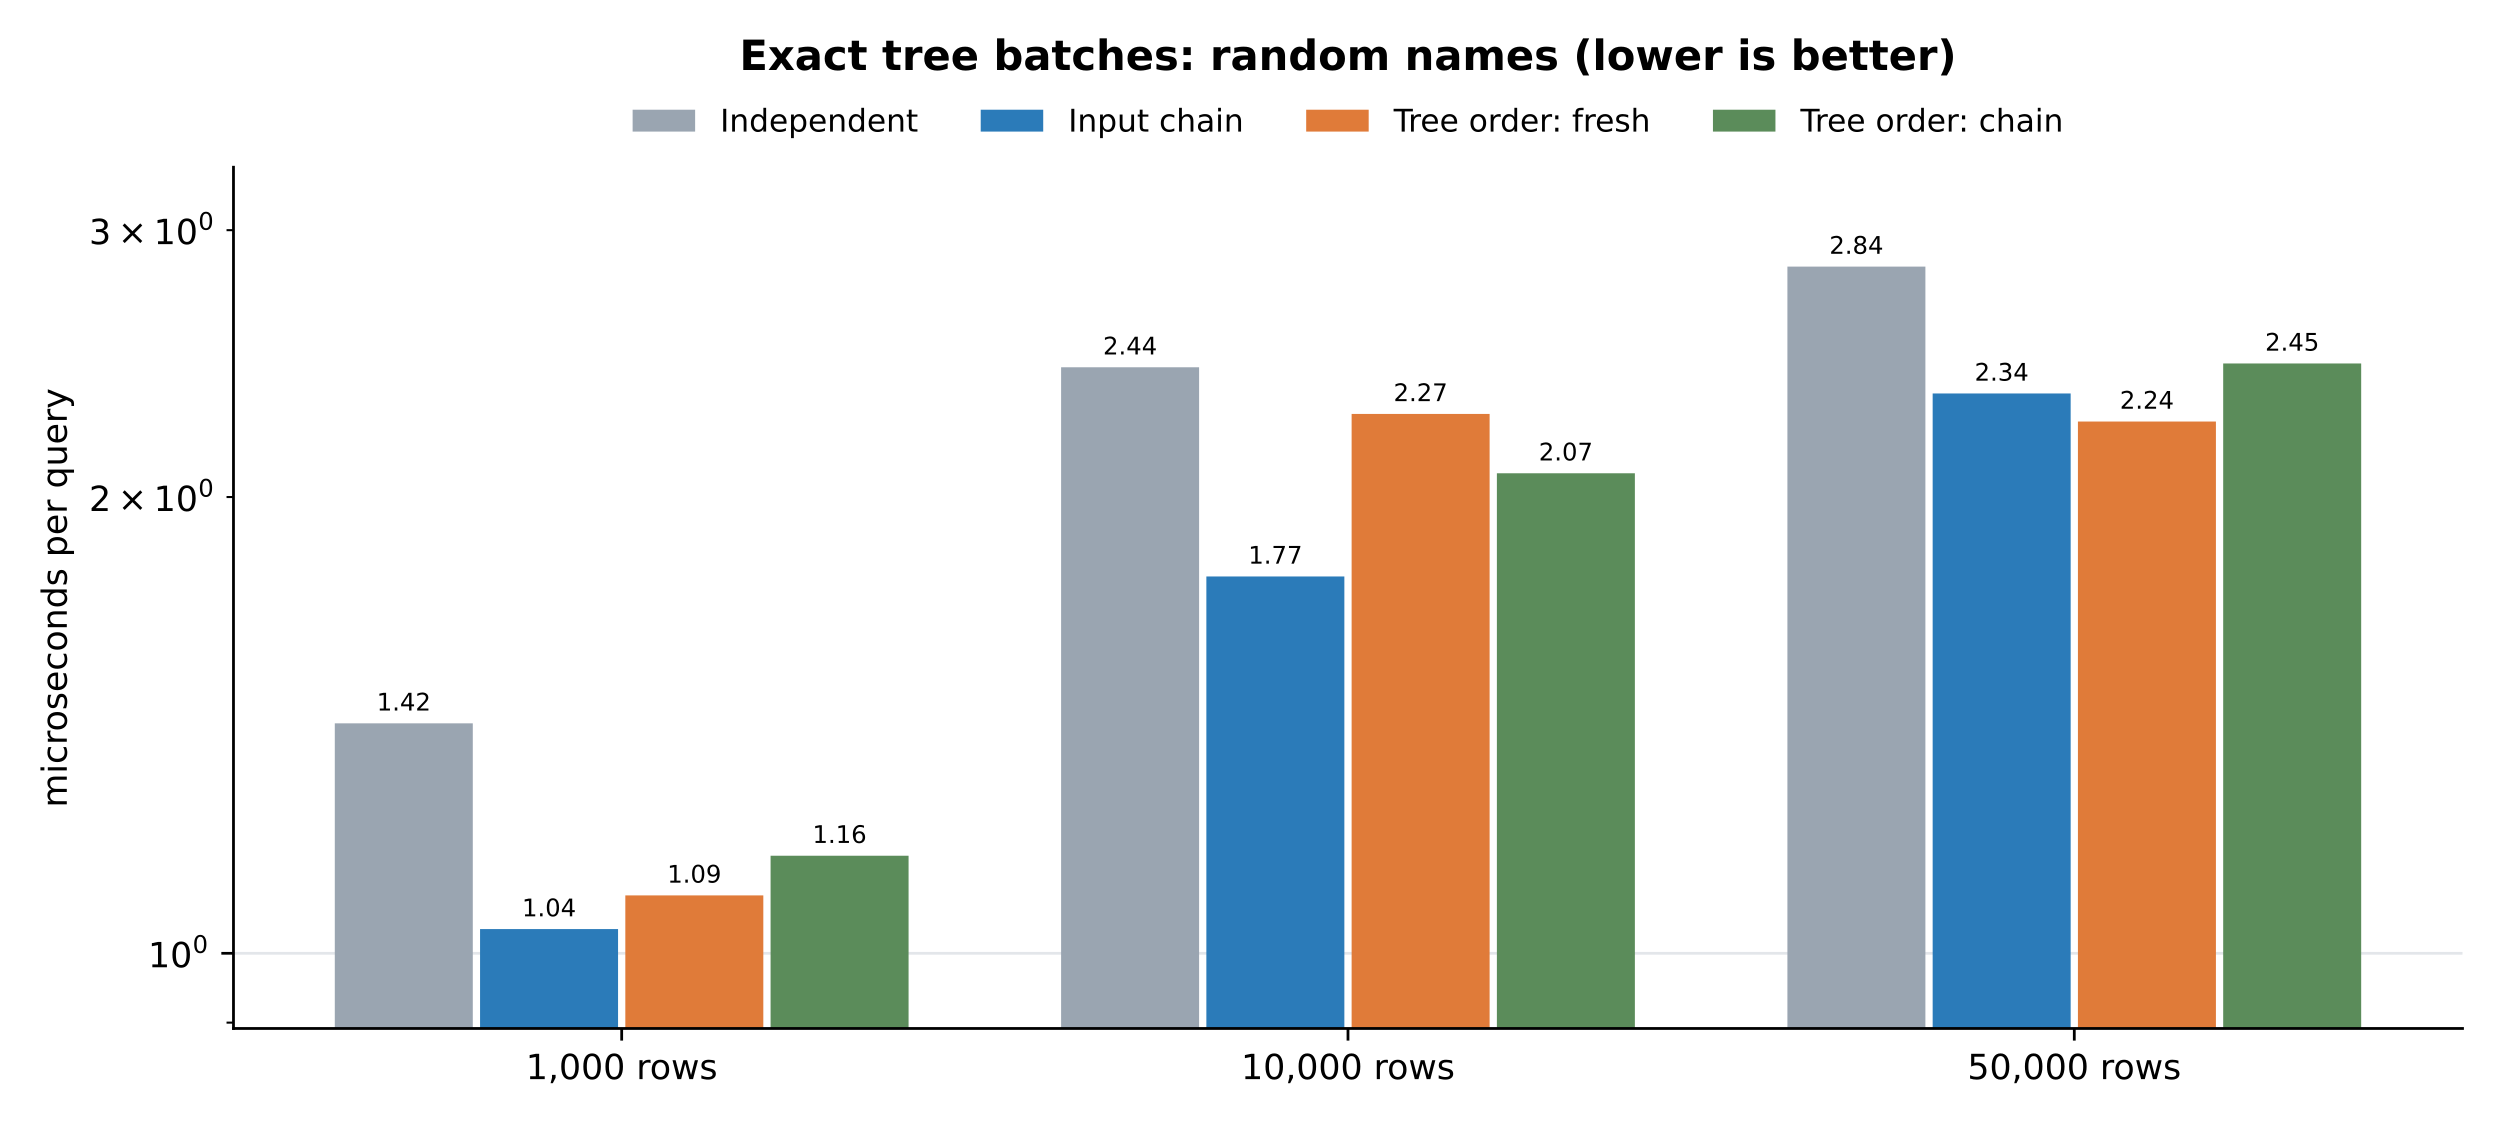
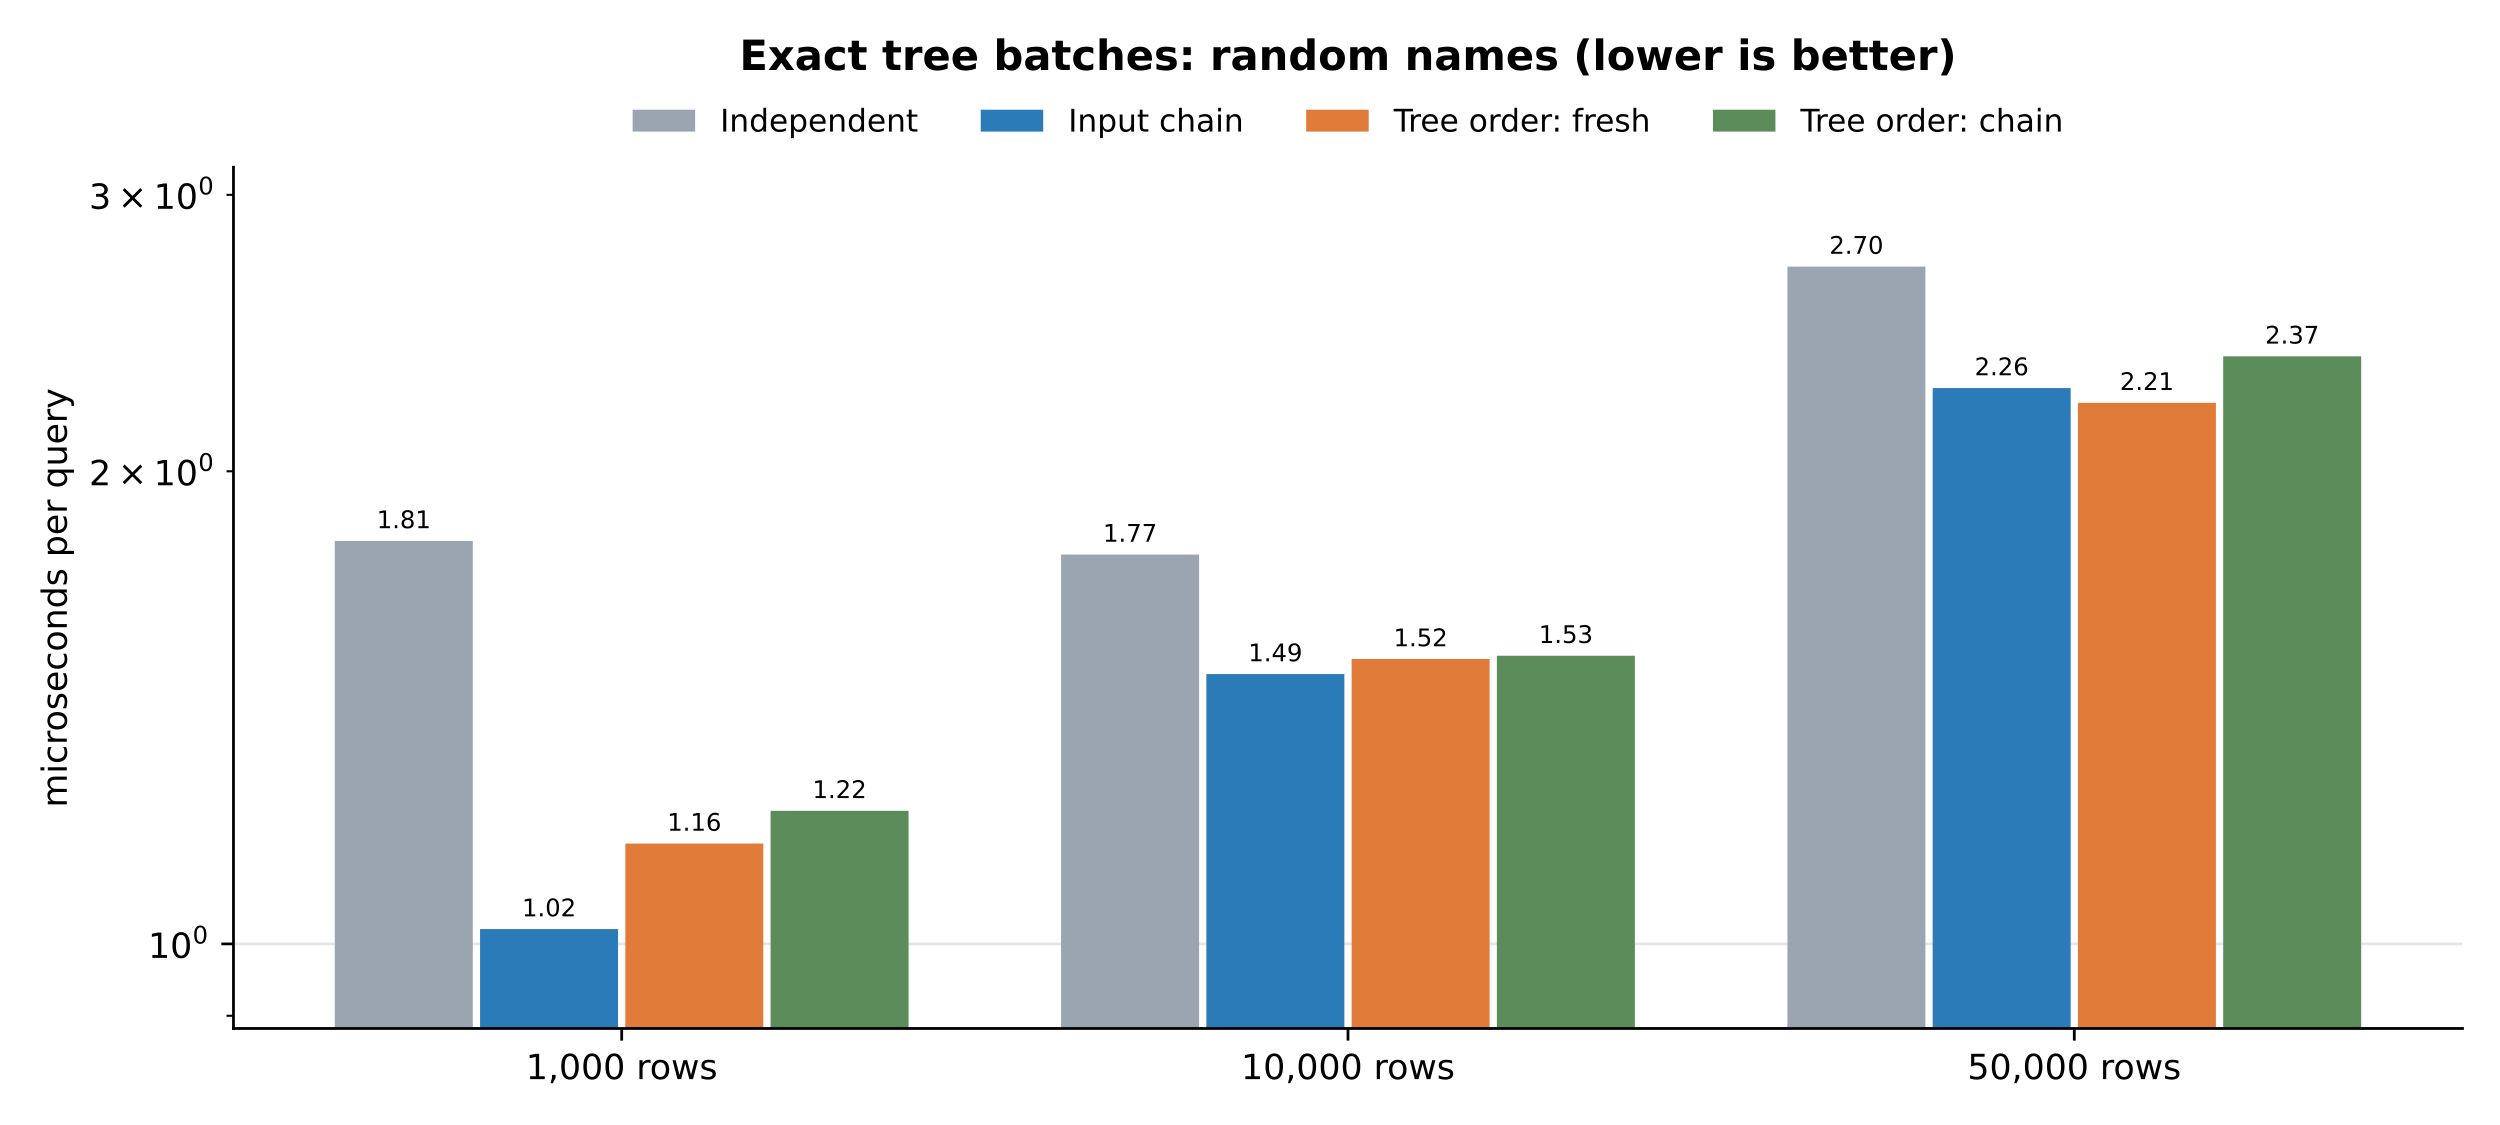
<svg xmlns="http://www.w3.org/2000/svg" xmlns:xlink="http://www.w3.org/1999/xlink" width="720pt" height="324pt" viewBox="0 0 720 324" version="1.1">
  <defs>
    <style type="text/css">*{stroke-linejoin: round; stroke-linecap: butt}</style>
  </defs>
  <g id="figure_1">
    <g id="patch_1">
      <path d="M 0 324 L 720 324 L 720 0 L 0 0 z " style="fill: #ffffff" />
    </g>
    <g id="axes_1">
      <g id="patch_2">
        <path d="M 67.242 296.2 L 709.2 296.2 L 709.2 48.16 L 67.242 48.16 z " style="fill: #ffffff" />
      </g>
      <g id="matplotlib.axis_1">
        <g id="xtick_1">
          <g id="line2d_1">
            <defs>
-               <path id="m5353f8bb1b" d="M 0 0 L 0 3.5 " style="stroke: #000000; stroke-width: 0.8" />
+               <path id="m8f068b9ecb" d="M 0 0 L 0 3.5 " style="stroke: #000000; stroke-width: 0.8" />
            </defs>
            <g>
-               <use xlink:href="#m5353f8bb1b" x="179.046" y="296.2" style="stroke: #000000; stroke-width: 0.8" />
+               <use xlink:href="#m8f068b9ecb" x="179.046" y="296.2" style="stroke: #000000; stroke-width: 0.8" />
            </g>
          </g>
          <g id="text_1">
            <text style="font-size: 10px; font-family: 'DejaVu Sans', 'Bitstream Vera Sans', 'Computer Modern Sans Serif', 'Lucida Grande', 'Verdana', 'Geneva', 'Lucid', 'Arial', 'Helvetica', 'Avant Garde', sans-serif; text-anchor: middle" x="179.046" y="310.798" transform="rotate(-0 179.0463 310.7977)">1,000 rows</text>
          </g>
        </g>
        <g id="xtick_2">
          <g id="line2d_2">
            <g>
-               <use xlink:href="#m5353f8bb1b" x="388.221" y="296.2" style="stroke: #000000; stroke-width: 0.8" />
+               <use xlink:href="#m8f068b9ecb" x="388.221" y="296.2" style="stroke: #000000; stroke-width: 0.8" />
            </g>
          </g>
          <g id="text_2">
            <text style="font-size: 10px; font-family: 'DejaVu Sans', 'Bitstream Vera Sans', 'Computer Modern Sans Serif', 'Lucida Grande', 'Verdana', 'Geneva', 'Lucid', 'Arial', 'Helvetica', 'Avant Garde', sans-serif; text-anchor: middle" x="388.221" y="310.798" transform="rotate(-0 388.2212 310.7977)">10,000 rows</text>
          </g>
        </g>
        <g id="xtick_3">
          <g id="line2d_3">
            <g>
-               <use xlink:href="#m5353f8bb1b" x="597.396" y="296.2" style="stroke: #000000; stroke-width: 0.8" />
+               <use xlink:href="#m8f068b9ecb" x="597.396" y="296.2" style="stroke: #000000; stroke-width: 0.8" />
            </g>
          </g>
          <g id="text_3">
            <text style="font-size: 10px; font-family: 'DejaVu Sans', 'Bitstream Vera Sans', 'Computer Modern Sans Serif', 'Lucida Grande', 'Verdana', 'Geneva', 'Lucid', 'Arial', 'Helvetica', 'Avant Garde', sans-serif; text-anchor: middle" x="597.396" y="310.798" transform="rotate(-0 597.396 310.7977)">50,000 rows</text>
          </g>
        </g>
      </g>
      <g id="matplotlib.axis_2">
        <g id="ytick_1">
          <g id="line2d_4">
-             <path d="M 67.242 274.548 L 709.2 274.548 " clip-path="url(#p260c3ea355)" style="fill: none; stroke: #e3e6ea; stroke-width: 0.8; stroke-linecap: square" />
+             <path d="M 67.242 271.845 L 709.2 271.845 " clip-path="url(#p5e0bdd6442)" style="fill: none; stroke: #e3e6ea; stroke-width: 0.8; stroke-linecap: square" />
          </g>
          <g id="line2d_5">
            <defs>
-               <path id="m0f6dfad2c2" d="M 0 0 L -3.5 0 " style="stroke: #000000; stroke-width: 0.8" />
+               <path id="mf89844548b" d="M 0 0 L -3.5 0 " style="stroke: #000000; stroke-width: 0.8" />
            </defs>
            <g>
-               <use xlink:href="#m0f6dfad2c2" x="67.242" y="274.548" style="stroke: #000000; stroke-width: 0.8" />
+               <use xlink:href="#mf89844548b" x="67.242" y="271.845" style="stroke: #000000; stroke-width: 0.8" />
            </g>
          </g>
          <g id="text_4">
-             <g transform="translate(42.64234 279.2483)">
+             <g transform="translate(42.64234 276.5452)">
              <text>
                <tspan x="0" y="-0.675" style="font-size: 10px; font-family: 'DejaVu Sans'">1</tspan>
                <tspan x="6.362" y="-0.675" style="font-size: 10px; font-family: 'DejaVu Sans'">0</tspan>
                <tspan x="12.82" y="-4.805" style="font-size: 7px; font-family: 'DejaVu Sans'">0</tspan>
              </text>
            </g>
          </g>
        </g>
        <g id="ytick_2">
          <g id="line2d_6">
            <defs>
-               <path id="mbd99e00455" d="M 0 0 L -2 0 " style="stroke: #000000; stroke-width: 0.6" />
+               <path id="ma07b063571" d="M 0 0 L -2 0 " style="stroke: #000000; stroke-width: 0.6" />
            </defs>
            <g>
-               <use xlink:href="#mbd99e00455" x="67.242" y="294.521" style="stroke: #000000; stroke-width: 0.6" />
+               <use xlink:href="#ma07b063571" x="67.242" y="292.535" style="stroke: #000000; stroke-width: 0.6" />
            </g>
          </g>
        </g>
        <g id="ytick_3">
          <g id="line2d_7">
            <g>
-               <use xlink:href="#mbd99e00455" x="67.242" y="143.152" style="stroke: #000000; stroke-width: 0.6" />
+               <use xlink:href="#ma07b063571" x="67.242" y="135.734" style="stroke: #000000; stroke-width: 0.6" />
            </g>
          </g>
          <g id="text_5">
-             <g transform="translate(25.64234 147.8515)">
+             <g transform="translate(25.64234 140.4342)">
              <text>
                <tspan x="0" y="-0.675" style="font-size: 10px; font-family: 'DejaVu Sans'">2</tspan>
                <tspan x="8.311" y="-0.675" style="font-size: 10px; font-family: 'DejaVu Sans'">×</tspan>
                <tspan x="18.638" y="-0.675" style="font-size: 10px; font-family: 'DejaVu Sans'">1</tspan>
                <tspan x="25" y="-0.675" style="font-size: 10px; font-family: 'DejaVu Sans'">0</tspan>
                <tspan x="31.458" y="-4.805" style="font-size: 7px; font-family: 'DejaVu Sans'">0</tspan>
              </text>
            </g>
          </g>
        </g>
        <g id="ytick_4">
          <g id="line2d_8">
            <g>
-               <use xlink:href="#mbd99e00455" x="67.242" y="66.289" style="stroke: #000000; stroke-width: 0.6" />
+               <use xlink:href="#ma07b063571" x="67.242" y="56.114" style="stroke: #000000; stroke-width: 0.6" />
            </g>
          </g>
          <g id="text_6">
-             <g transform="translate(25.64234 70.9893)">
+             <g transform="translate(25.64234 60.81428)">
              <text>
                <tspan x="0" y="-0.675" style="font-size: 10px; font-family: 'DejaVu Sans'">3</tspan>
                <tspan x="8.311" y="-0.675" style="font-size: 10px; font-family: 'DejaVu Sans'">×</tspan>
                <tspan x="18.638" y="-0.675" style="font-size: 10px; font-family: 'DejaVu Sans'">1</tspan>
                <tspan x="25" y="-0.675" style="font-size: 10px; font-family: 'DejaVu Sans'">0</tspan>
                <tspan x="31.458" y="-4.805" style="font-size: 7px; font-family: 'DejaVu Sans'">0</tspan>
              </text>
            </g>
          </g>
        </g>
        <g id="text_7">
          <text style="font-size: 10px; font-family: 'DejaVu Sans', 'Bitstream Vera Sans', 'Computer Modern Sans Serif', 'Lucida Grande', 'Verdana', 'Geneva', 'Lucid', 'Arial', 'Helvetica', 'Avant Garde', sans-serif; text-anchor: middle" x="19.24" y="172.18" transform="rotate(-90 19.24 172.18)">microseconds per query</text>
        </g>
      </g>
      <g id="patch_3">
-         <path d="M 96.422 436765.285 L 136.165 436765.285 L 136.165 208.318 L 96.422 208.318 z " clip-path="url(#p260c3ea355)" style="fill: #9aa5b1" />
+         <path d="M 96.422 452423.039 L 136.165 452423.039 L 136.165 155.802 L 96.422 155.802 z " clip-path="url(#p5e0bdd6442)" style="fill: #9aa5b1" />
      </g>
      <g id="patch_4">
-         <path d="M 305.597 436765.285 L 345.34 436765.285 L 345.34 105.777 L 305.597 105.777 z " clip-path="url(#p260c3ea355)" style="fill: #9aa5b1" />
+         <path d="M 305.597 452423.039 L 345.34 452423.039 L 345.34 159.699 L 305.597 159.699 z " clip-path="url(#p5e0bdd6442)" style="fill: #9aa5b1" />
      </g>
      <g id="patch_5">
-         <path d="M 514.772 436765.285 L 554.515 436765.285 L 554.515 76.78 L 514.772 76.78 z " clip-path="url(#p260c3ea355)" style="fill: #9aa5b1" />
+         <path d="M 514.772 452423.039 L 554.515 452423.039 L 554.515 76.78 L 514.772 76.78 z " clip-path="url(#p5e0bdd6442)" style="fill: #9aa5b1" />
      </g>
      <g id="patch_6">
-         <path d="M 138.257 436765.285 L 178 436765.285 L 178 267.58 L 138.257 267.58 z " clip-path="url(#p260c3ea355)" style="fill: #2b7bb9" />
+         <path d="M 138.257 452423.039 L 178 452423.039 L 178 267.58 L 138.257 267.58 z " clip-path="url(#p5e0bdd6442)" style="fill: #2b7bb9" />
      </g>
      <g id="patch_7">
-         <path d="M 347.432 436765.285 L 387.175 436765.285 L 387.175 166.018 L 347.432 166.018 z " clip-path="url(#p260c3ea355)" style="fill: #2b7bb9" />
+         <path d="M 347.432 452423.039 L 387.175 452423.039 L 387.175 194.136 L 347.432 194.136 z " clip-path="url(#p5e0bdd6442)" style="fill: #2b7bb9" />
      </g>
      <g id="patch_8">
-         <path d="M 556.607 436765.285 L 596.35 436765.285 L 596.35 113.324 L 556.607 113.324 z " clip-path="url(#p260c3ea355)" style="fill: #2b7bb9" />
+         <path d="M 556.607 452423.039 L 596.35 452423.039 L 596.35 111.756 L 556.607 111.756 z " clip-path="url(#p5e0bdd6442)" style="fill: #2b7bb9" />
      </g>
      <g id="patch_9">
-         <path d="M 180.092 436765.285 L 219.835 436765.285 L 219.835 257.882 L 180.092 257.882 z " clip-path="url(#p260c3ea355)" style="fill: #e07b39" />
+         <path d="M 180.092 452423.039 L 219.835 452423.039 L 219.835 242.941 L 180.092 242.941 z " clip-path="url(#p5e0bdd6442)" style="fill: #e07b39" />
      </g>
      <g id="patch_10">
-         <path d="M 389.267 436765.285 L 429.01 436765.285 L 429.01 119.214 L 389.267 119.214 z " clip-path="url(#p260c3ea355)" style="fill: #e07b39" />
+         <path d="M 389.267 452423.039 L 429.01 452423.039 L 429.01 189.798 L 389.267 189.798 z " clip-path="url(#p5e0bdd6442)" style="fill: #e07b39" />
      </g>
      <g id="patch_11">
-         <path d="M 598.442 436765.285 L 638.185 436765.285 L 638.185 121.393 L 598.442 121.393 z " clip-path="url(#p260c3ea355)" style="fill: #e07b39" />
+         <path d="M 598.442 452423.039 L 638.185 452423.039 L 638.185 116.005 L 598.442 116.005 z " clip-path="url(#p5e0bdd6442)" style="fill: #e07b39" />
      </g>
      <g id="patch_12">
-         <path d="M 221.927 436765.285 L 261.67 436765.285 L 261.67 246.454 L 221.927 246.454 z " clip-path="url(#p260c3ea355)" style="fill: #5b8c5a" />
+         <path d="M 221.927 452423.039 L 261.67 452423.039 L 261.67 233.518 L 221.927 233.518 z " clip-path="url(#p5e0bdd6442)" style="fill: #5b8c5a" />
      </g>
      <g id="patch_13">
-         <path d="M 431.102 436765.285 L 470.845 436765.285 L 470.845 136.293 L 431.102 136.293 z " clip-path="url(#p260c3ea355)" style="fill: #5b8c5a" />
+         <path d="M 431.102 452423.039 L 470.845 452423.039 L 470.845 188.861 L 431.102 188.861 z " clip-path="url(#p5e0bdd6442)" style="fill: #5b8c5a" />
      </g>
      <g id="patch_14">
-         <path d="M 640.277 436765.285 L 680.02 436765.285 L 680.02 104.678 L 640.277 104.678 z " clip-path="url(#p260c3ea355)" style="fill: #5b8c5a" />
+         <path d="M 640.277 452423.039 L 680.02 452423.039 L 680.02 102.632 L 640.277 102.632 z " clip-path="url(#p5e0bdd6442)" style="fill: #5b8c5a" />
      </g>
      <g id="patch_15">
        <path d="M 67.242 296.2 L 67.242 48.16 " style="fill: none; stroke: #000000; stroke-width: 0.8; stroke-linejoin: miter; stroke-linecap: square" />
      </g>
      <g id="patch_16">
        <path d="M 67.242 296.2 L 709.2 296.2 " style="fill: none; stroke: #000000; stroke-width: 0.8; stroke-linejoin: miter; stroke-linecap: square" />
      </g>
      <g id="text_8">
-         <text style="font-size: 7px; font-family: 'DejaVu Sans', 'Bitstream Vera Sans', 'Computer Modern Sans Serif', 'Lucida Grande', 'Verdana', 'Geneva', 'Lucid', 'Arial', 'Helvetica', 'Avant Garde', sans-serif; text-anchor: middle" x="116.294" y="204.636" transform="rotate(-0 116.2938 204.6364)">1.42</text>
+         <text style="font-size: 7px; font-family: 'DejaVu Sans', 'Bitstream Vera Sans', 'Computer Modern Sans Serif', 'Lucida Grande', 'Verdana', 'Geneva', 'Lucid', 'Arial', 'Helvetica', 'Avant Garde', sans-serif; text-anchor: middle" x="116.294" y="152.121" transform="rotate(-0 116.2938 152.1208)">1.81</text>
      </g>
      <g id="text_9">
-         <text style="font-size: 7px; font-family: 'DejaVu Sans', 'Bitstream Vera Sans', 'Computer Modern Sans Serif', 'Lucida Grande', 'Verdana', 'Geneva', 'Lucid', 'Arial', 'Helvetica', 'Avant Garde', sans-serif; text-anchor: middle" x="325.469" y="102.095" transform="rotate(-0 325.4687 102.0951)">2.44</text>
+         <text style="font-size: 7px; font-family: 'DejaVu Sans', 'Bitstream Vera Sans', 'Computer Modern Sans Serif', 'Lucida Grande', 'Verdana', 'Geneva', 'Lucid', 'Arial', 'Helvetica', 'Avant Garde', sans-serif; text-anchor: middle" x="325.469" y="156.017" transform="rotate(-0 325.4687 156.0174)">1.77</text>
      </g>
      <g id="text_10">
-         <text style="font-size: 7px; font-family: 'DejaVu Sans', 'Bitstream Vera Sans', 'Computer Modern Sans Serif', 'Lucida Grande', 'Verdana', 'Geneva', 'Lucid', 'Arial', 'Helvetica', 'Avant Garde', sans-serif; text-anchor: middle" x="534.644" y="73.098" transform="rotate(-0 534.6436 73.09836)">2.84</text>
+         <text style="font-size: 7px; font-family: 'DejaVu Sans', 'Bitstream Vera Sans', 'Computer Modern Sans Serif', 'Lucida Grande', 'Verdana', 'Geneva', 'Lucid', 'Arial', 'Helvetica', 'Avant Garde', sans-serif; text-anchor: middle" x="534.644" y="73.098" transform="rotate(-0 534.6436 73.09836)">2.70</text>
      </g>
      <g id="text_11">
-         <text style="font-size: 7px; font-family: 'DejaVu Sans', 'Bitstream Vera Sans', 'Computer Modern Sans Serif', 'Lucida Grande', 'Verdana', 'Geneva', 'Lucid', 'Arial', 'Helvetica', 'Avant Garde', sans-serif; text-anchor: middle" x="158.129" y="263.898" transform="rotate(-0 158.1288 263.8984)">1.04</text>
+         <text style="font-size: 7px; font-family: 'DejaVu Sans', 'Bitstream Vera Sans', 'Computer Modern Sans Serif', 'Lucida Grande', 'Verdana', 'Geneva', 'Lucid', 'Arial', 'Helvetica', 'Avant Garde', sans-serif; text-anchor: middle" x="158.129" y="263.898" transform="rotate(-0 158.1288 263.8984)">1.02</text>
      </g>
      <g id="text_12">
-         <text style="font-size: 7px; font-family: 'DejaVu Sans', 'Bitstream Vera Sans', 'Computer Modern Sans Serif', 'Lucida Grande', 'Verdana', 'Geneva', 'Lucid', 'Arial', 'Helvetica', 'Avant Garde', sans-serif; text-anchor: middle" x="367.304" y="162.337" transform="rotate(-0 367.3037 162.3368)">1.77</text>
+         <text style="font-size: 7px; font-family: 'DejaVu Sans', 'Bitstream Vera Sans', 'Computer Modern Sans Serif', 'Lucida Grande', 'Verdana', 'Geneva', 'Lucid', 'Arial', 'Helvetica', 'Avant Garde', sans-serif; text-anchor: middle" x="367.304" y="190.454" transform="rotate(-0 367.3037 190.4542)">1.49</text>
      </g>
      <g id="text_13">
-         <text style="font-size: 7px; font-family: 'DejaVu Sans', 'Bitstream Vera Sans', 'Computer Modern Sans Serif', 'Lucida Grande', 'Verdana', 'Geneva', 'Lucid', 'Arial', 'Helvetica', 'Avant Garde', sans-serif; text-anchor: middle" x="576.479" y="109.643" transform="rotate(-0 576.4785 109.6426)">2.34</text>
+         <text style="font-size: 7px; font-family: 'DejaVu Sans', 'Bitstream Vera Sans', 'Computer Modern Sans Serif', 'Lucida Grande', 'Verdana', 'Geneva', 'Lucid', 'Arial', 'Helvetica', 'Avant Garde', sans-serif; text-anchor: middle" x="576.479" y="108.074" transform="rotate(-0 576.4785 108.0743)">2.26</text>
      </g>
      <g id="text_14">
-         <text style="font-size: 7px; font-family: 'DejaVu Sans', 'Bitstream Vera Sans', 'Computer Modern Sans Serif', 'Lucida Grande', 'Verdana', 'Geneva', 'Lucid', 'Arial', 'Helvetica', 'Avant Garde', sans-serif; text-anchor: middle" x="199.964" y="254.201" transform="rotate(-0 199.9638 254.2008)">1.09</text>
+         <text style="font-size: 7px; font-family: 'DejaVu Sans', 'Bitstream Vera Sans', 'Computer Modern Sans Serif', 'Lucida Grande', 'Verdana', 'Geneva', 'Lucid', 'Arial', 'Helvetica', 'Avant Garde', sans-serif; text-anchor: middle" x="199.964" y="239.259" transform="rotate(-0 199.9638 239.2592)">1.16</text>
      </g>
      <g id="text_15">
-         <text style="font-size: 7px; font-family: 'DejaVu Sans', 'Bitstream Vera Sans', 'Computer Modern Sans Serif', 'Lucida Grande', 'Verdana', 'Geneva', 'Lucid', 'Arial', 'Helvetica', 'Avant Garde', sans-serif; text-anchor: middle" x="409.139" y="115.532" transform="rotate(-0 409.1387 115.5322)">2.27</text>
+         <text style="font-size: 7px; font-family: 'DejaVu Sans', 'Bitstream Vera Sans', 'Computer Modern Sans Serif', 'Lucida Grande', 'Verdana', 'Geneva', 'Lucid', 'Arial', 'Helvetica', 'Avant Garde', sans-serif; text-anchor: middle" x="409.139" y="186.116" transform="rotate(-0 409.1387 186.1165)">1.52</text>
      </g>
      <g id="text_16">
-         <text style="font-size: 7px; font-family: 'DejaVu Sans', 'Bitstream Vera Sans', 'Computer Modern Sans Serif', 'Lucida Grande', 'Verdana', 'Geneva', 'Lucid', 'Arial', 'Helvetica', 'Avant Garde', sans-serif; text-anchor: middle" x="618.314" y="117.711" transform="rotate(-0 618.3135 117.7113)">2.24</text>
+         <text style="font-size: 7px; font-family: 'DejaVu Sans', 'Bitstream Vera Sans', 'Computer Modern Sans Serif', 'Lucida Grande', 'Verdana', 'Geneva', 'Lucid', 'Arial', 'Helvetica', 'Avant Garde', sans-serif; text-anchor: middle" x="618.314" y="112.324" transform="rotate(-0 618.3135 112.3236)">2.21</text>
      </g>
      <g id="text_17">
-         <text style="font-size: 7px; font-family: 'DejaVu Sans', 'Bitstream Vera Sans', 'Computer Modern Sans Serif', 'Lucida Grande', 'Verdana', 'Geneva', 'Lucid', 'Arial', 'Helvetica', 'Avant Garde', sans-serif; text-anchor: middle" x="241.799" y="242.772" transform="rotate(-0 241.7988 242.7725)">1.16</text>
+         <text style="font-size: 7px; font-family: 'DejaVu Sans', 'Bitstream Vera Sans', 'Computer Modern Sans Serif', 'Lucida Grande', 'Verdana', 'Geneva', 'Lucid', 'Arial', 'Helvetica', 'Avant Garde', sans-serif; text-anchor: middle" x="241.799" y="229.836" transform="rotate(-0 241.7988 229.8359)">1.22</text>
      </g>
      <g id="text_18">
-         <text style="font-size: 7px; font-family: 'DejaVu Sans', 'Bitstream Vera Sans', 'Computer Modern Sans Serif', 'Lucida Grande', 'Verdana', 'Geneva', 'Lucid', 'Arial', 'Helvetica', 'Avant Garde', sans-serif; text-anchor: middle" x="450.974" y="132.611" transform="rotate(-0 450.9736 132.6109)">2.07</text>
+         <text style="font-size: 7px; font-family: 'DejaVu Sans', 'Bitstream Vera Sans', 'Computer Modern Sans Serif', 'Lucida Grande', 'Verdana', 'Geneva', 'Lucid', 'Arial', 'Helvetica', 'Avant Garde', sans-serif; text-anchor: middle" x="450.974" y="185.18" transform="rotate(-0 450.9736 185.1795)">1.53</text>
      </g>
      <g id="text_19">
-         <text style="font-size: 7px; font-family: 'DejaVu Sans', 'Bitstream Vera Sans', 'Computer Modern Sans Serif', 'Lucida Grande', 'Verdana', 'Geneva', 'Lucid', 'Arial', 'Helvetica', 'Avant Garde', sans-serif; text-anchor: middle" x="660.148" y="100.997" transform="rotate(-0 660.1485 100.9968)">2.45</text>
+         <text style="font-size: 7px; font-family: 'DejaVu Sans', 'Bitstream Vera Sans', 'Computer Modern Sans Serif', 'Lucida Grande', 'Verdana', 'Geneva', 'Lucid', 'Arial', 'Helvetica', 'Avant Garde', sans-serif; text-anchor: middle" x="660.148" y="98.95" transform="rotate(-0 660.1485 98.95043)">2.37</text>
      </g>
      <g id="text_20">
        <text style="font-weight: 700; font-size: 12px; font-family: 'DejaVu Sans', 'Bitstream Vera Sans', 'Computer Modern Sans Serif', 'Lucida Grande', 'Verdana', 'Geneva', 'Lucid', 'Arial', 'Helvetica', 'Avant Garde', sans-serif; text-anchor: middle" x="388.221" y="20.16" transform="rotate(-0 388.2212 20.16)">Exact tree batches: random names (lower is better)</text>
      </g>
      <g id="legend_1">
        <g id="patch_17">
          <path d="M 182.196 37.898 L 200.196 37.898 L 200.196 31.598 L 182.196 31.598 z " style="fill: #9aa5b1" />
        </g>
        <g id="text_21">
          <text style="font-size: 9px; font-family: 'DejaVu Sans', 'Bitstream Vera Sans', 'Computer Modern Sans Serif', 'Lucida Grande', 'Verdana', 'Geneva', 'Lucid', 'Arial', 'Helvetica', 'Avant Garde', sans-serif; text-anchor: start" x="207.396" y="37.898" transform="rotate(-0 207.3964 37.89789)">Independent</text>
        </g>
        <g id="patch_18">
          <path d="M 282.445 37.898 L 300.445 37.898 L 300.445 31.598 L 282.445 31.598 z " style="fill: #2b7bb9" />
        </g>
        <g id="text_22">
          <text style="font-size: 9px; font-family: 'DejaVu Sans', 'Bitstream Vera Sans', 'Computer Modern Sans Serif', 'Lucida Grande', 'Verdana', 'Geneva', 'Lucid', 'Arial', 'Helvetica', 'Avant Garde', sans-serif; text-anchor: start" x="307.645" y="37.898" transform="rotate(-0 307.6452 37.89789)">Input chain</text>
        </g>
        <g id="patch_19">
          <path d="M 376.182 37.898 L 394.182 37.898 L 394.182 31.598 L 376.182 31.598 z " style="fill: #e07b39" />
        </g>
        <g id="text_23">
          <text style="font-size: 9px; font-family: 'DejaVu Sans', 'Bitstream Vera Sans', 'Computer Modern Sans Serif', 'Lucida Grande', 'Verdana', 'Geneva', 'Lucid', 'Arial', 'Helvetica', 'Avant Garde', sans-serif; text-anchor: start" x="401.382" y="37.898" transform="rotate(-0 401.3816 37.89789)">Tree order: fresh</text>
        </g>
        <g id="patch_20">
          <path d="M 493.328 37.898 L 511.328 37.898 L 511.328 31.598 L 493.328 31.598 z " style="fill: #5b8c5a" />
        </g>
        <g id="text_24">
          <text style="font-size: 9px; font-family: 'DejaVu Sans', 'Bitstream Vera Sans', 'Computer Modern Sans Serif', 'Lucida Grande', 'Verdana', 'Geneva', 'Lucid', 'Arial', 'Helvetica', 'Avant Garde', sans-serif; text-anchor: start" x="518.528" y="37.898" transform="rotate(-0 518.5278 37.89789)">Tree order: chain</text>
        </g>
      </g>
    </g>
  </g>
  <defs>
-     <clipPath id="p260c3ea355">
+     <clipPath id="p5e0bdd6442">
      <rect x="67.242" y="48.16" width="641.958" height="248.04" />
    </clipPath>
  </defs>
</svg>
